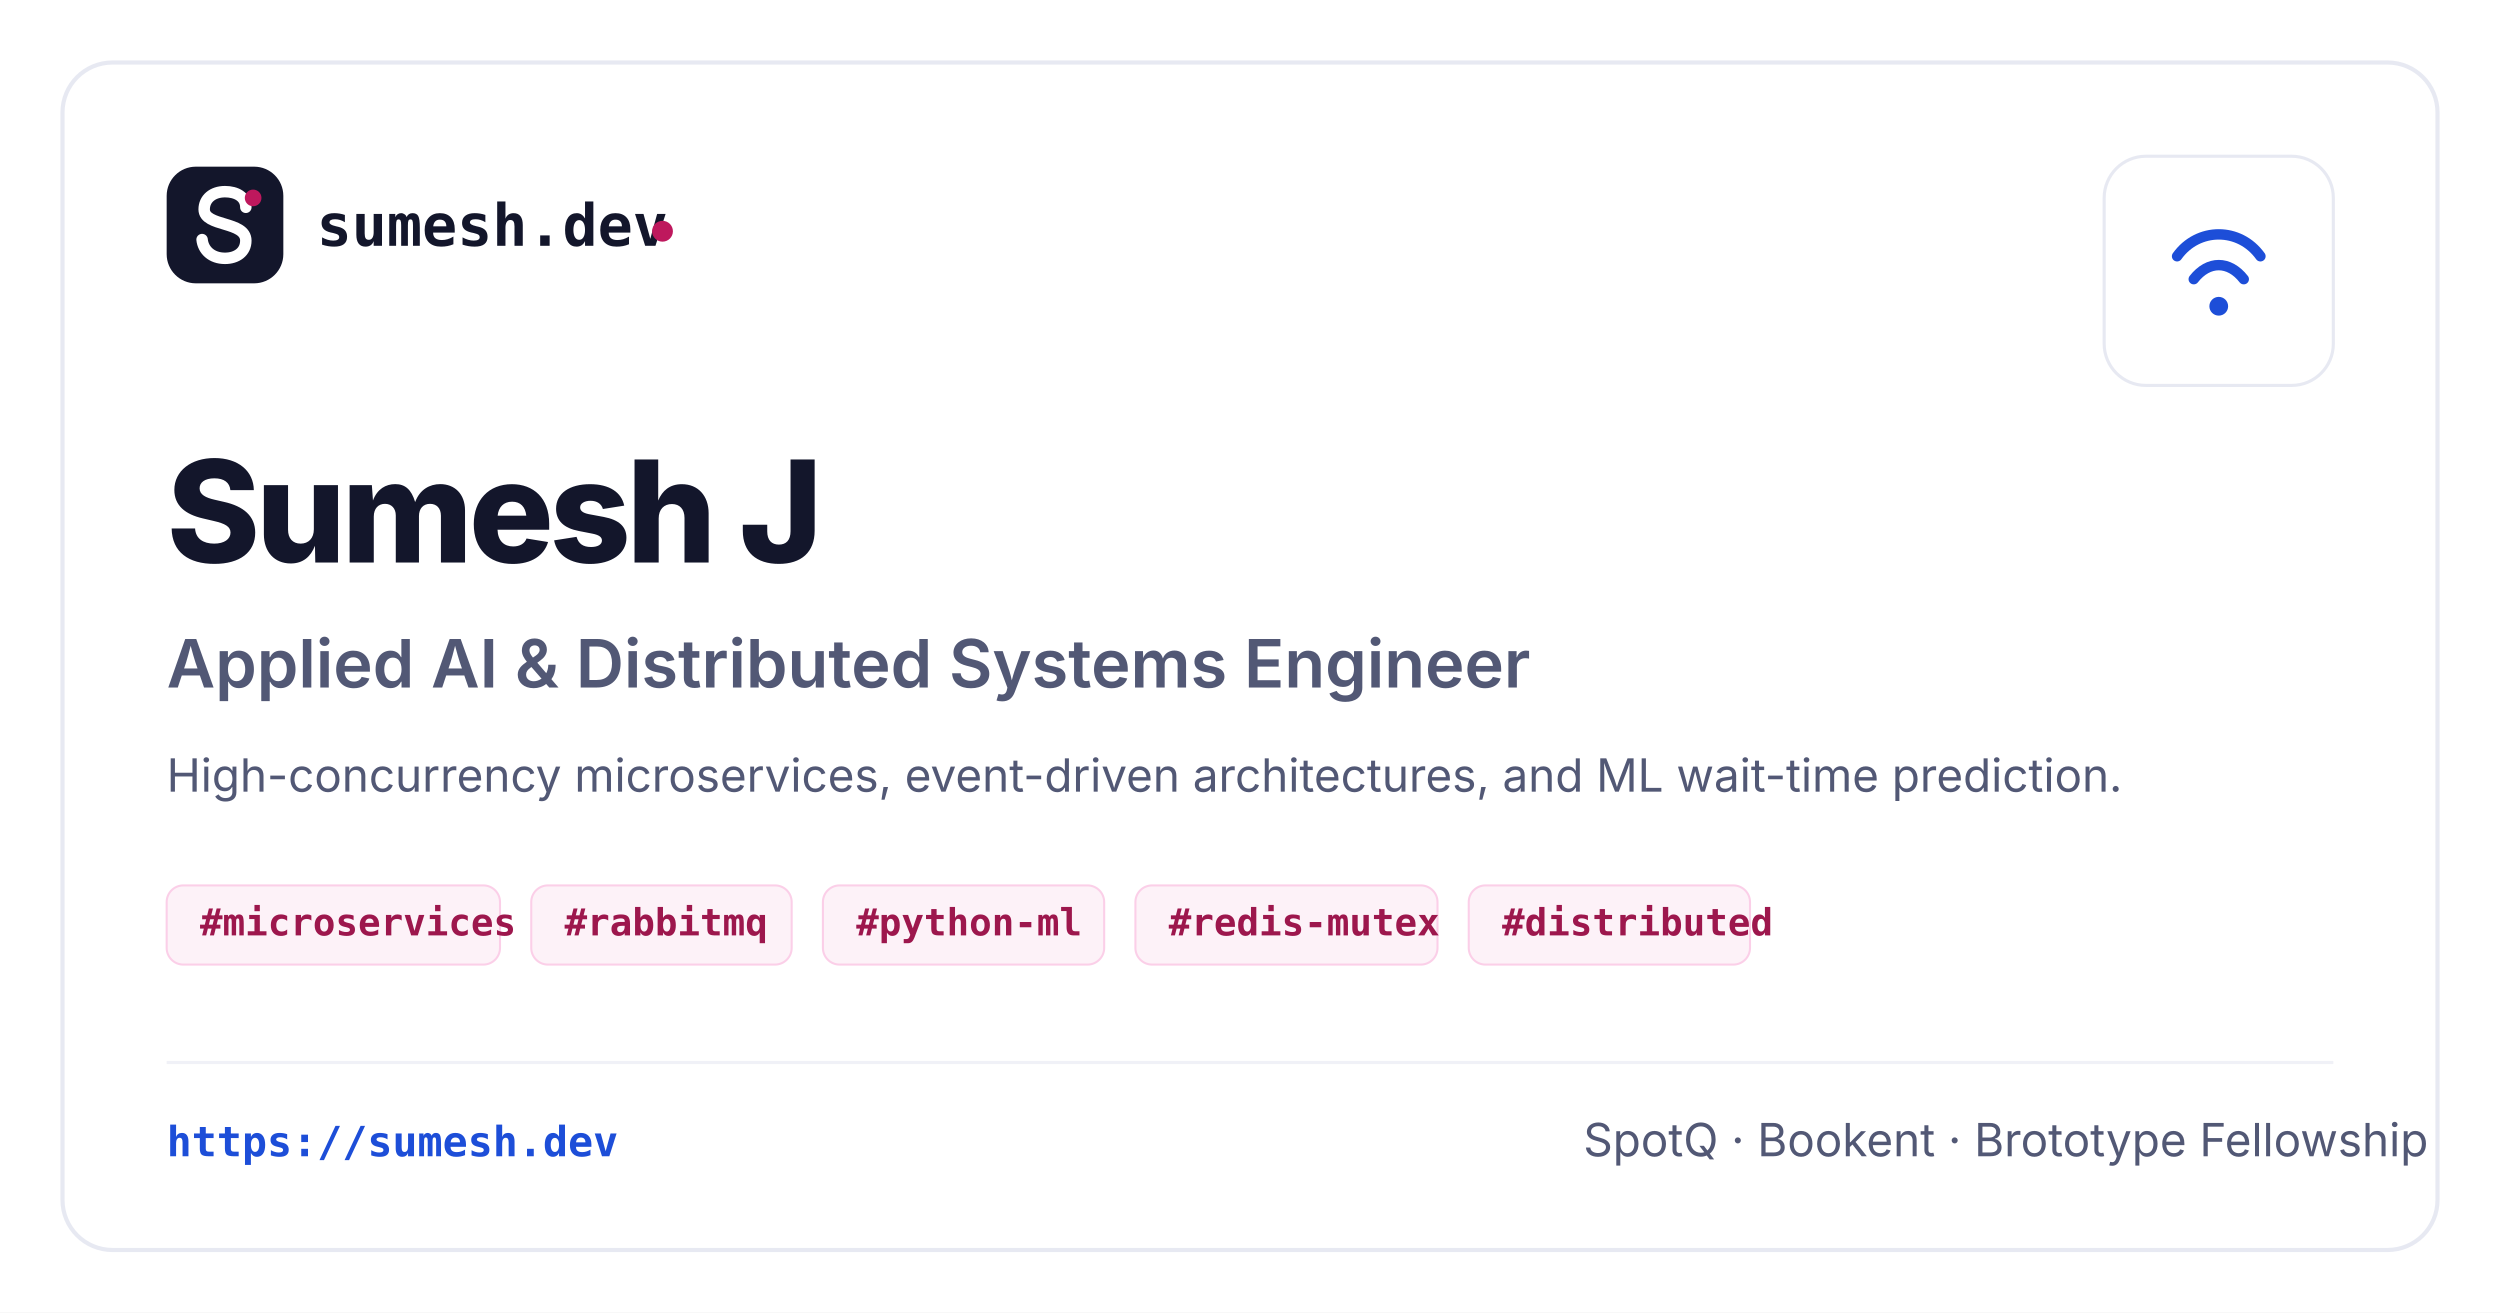
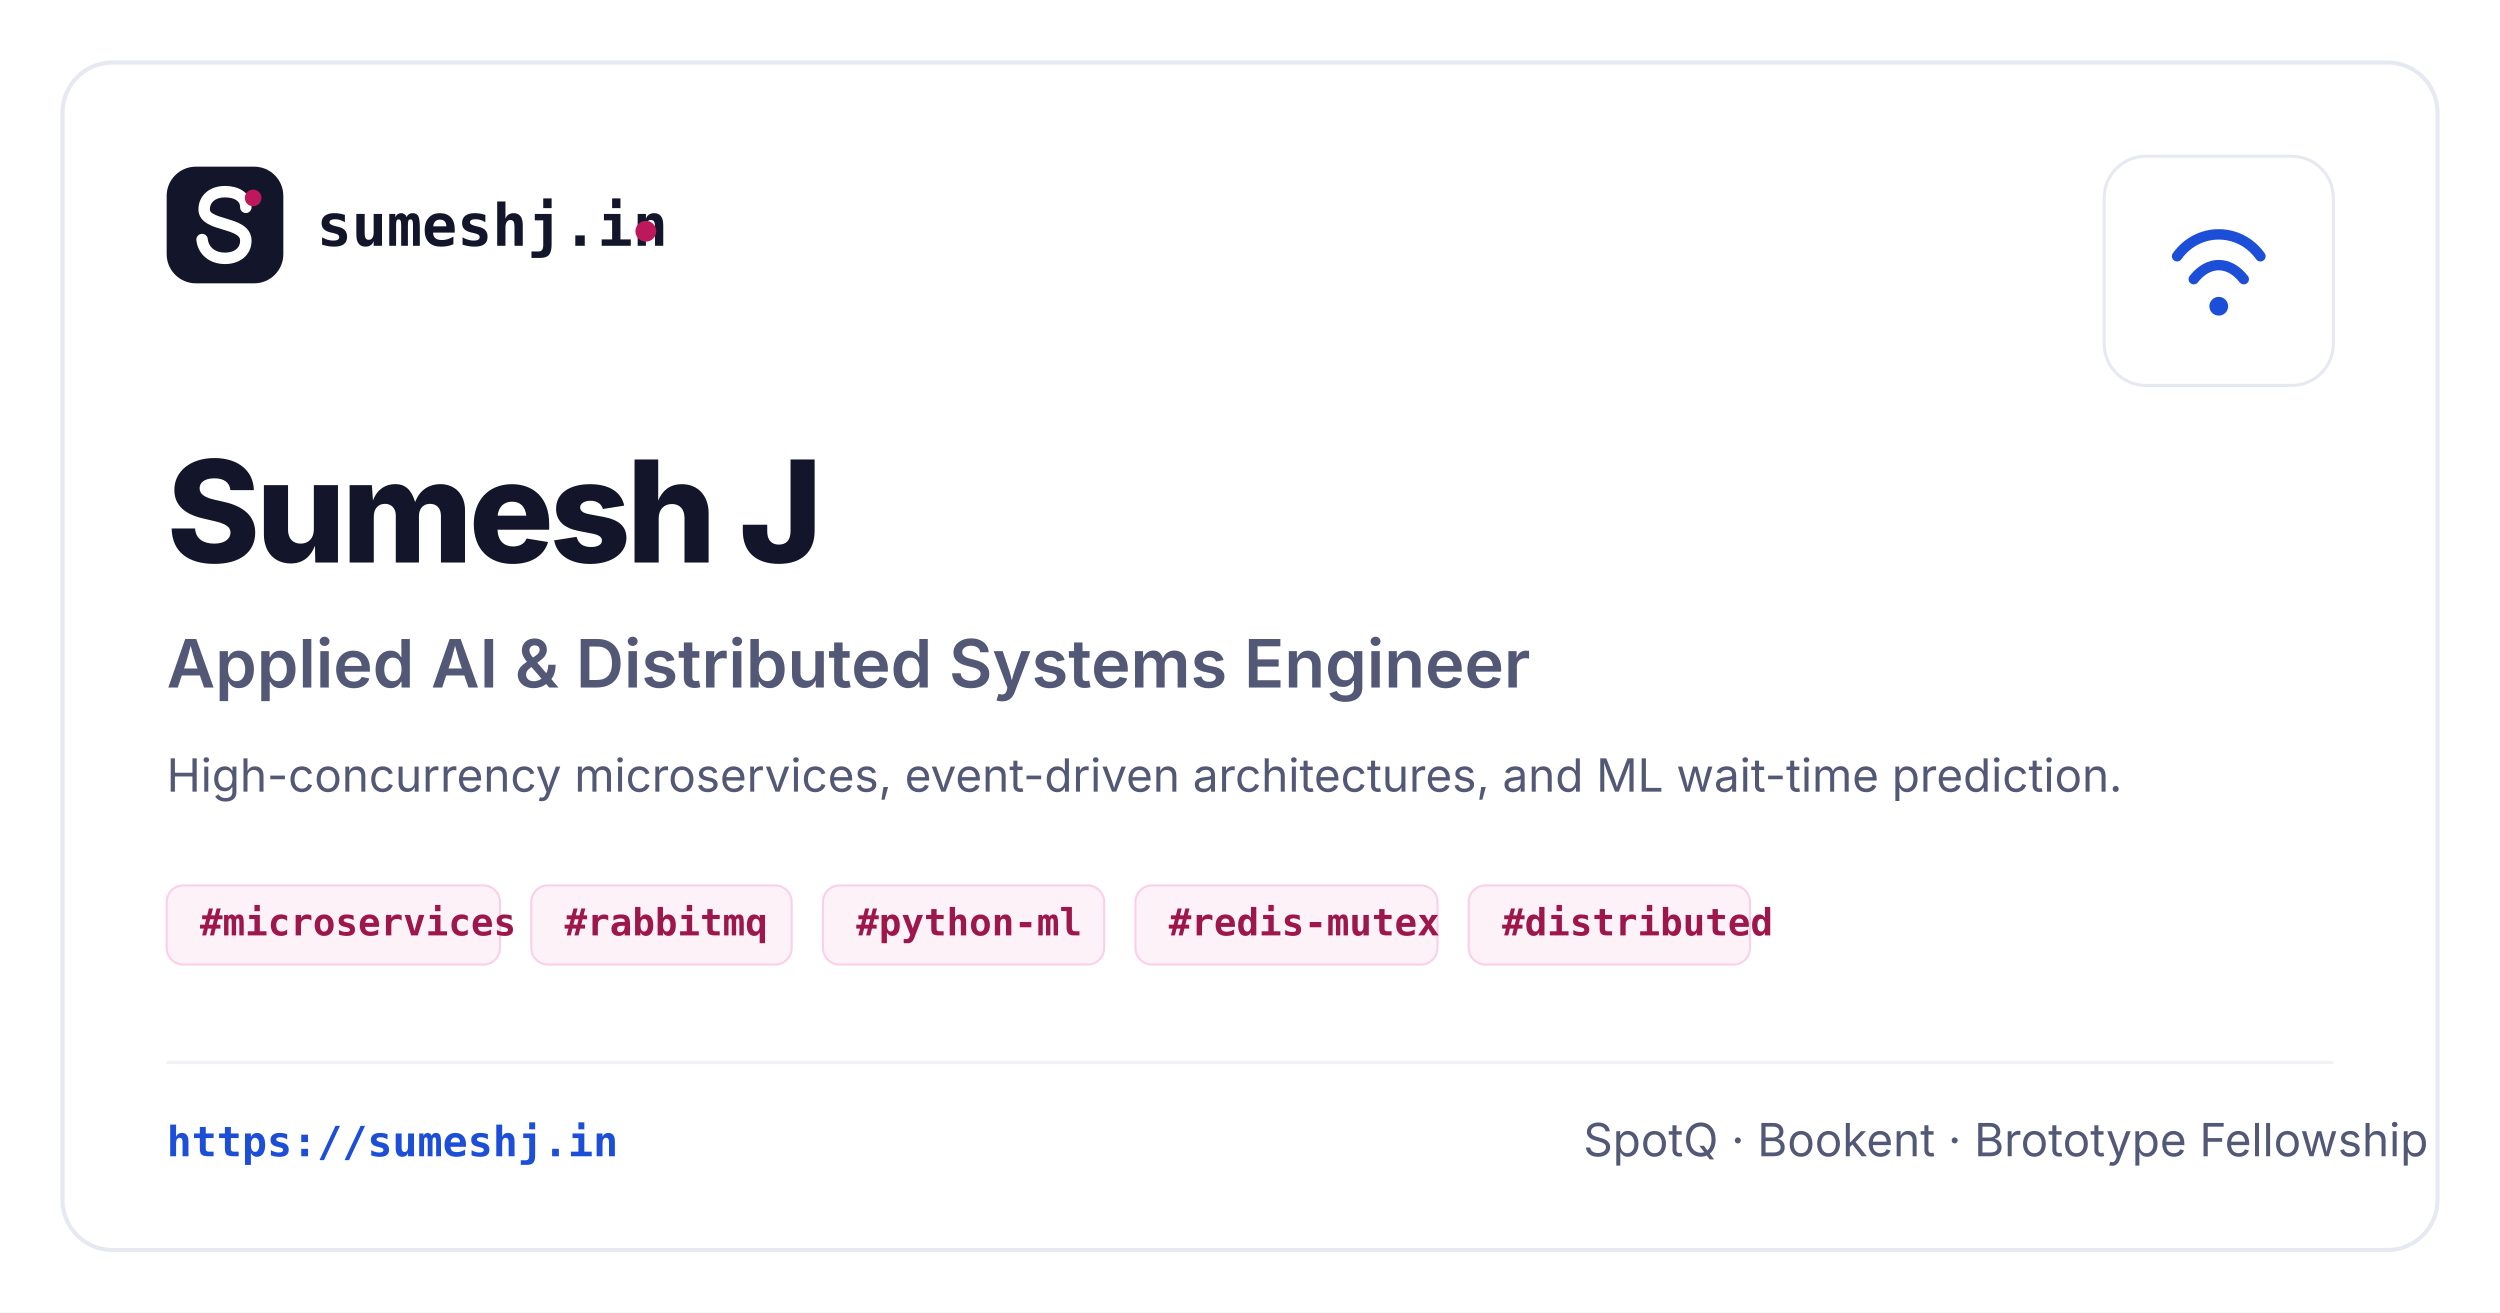
<svg xmlns="http://www.w3.org/2000/svg" viewBox="0 0 1200 630" width="1200" height="630">
  <defs>
    <style>
      .bg { fill: #ffffff; }
      .brand { font-family: 'JetBrains Mono', monospace; font-size: 28px; font-weight: 700; fill: #13162b; }
      .headline { font-family: 'Plus Jakarta Sans', system-ui, -apple-system, sans-serif; font-size: 68px; font-weight: 800; fill: #13162b; letter-spacing: -0.03em; }
      .subhead { font-family: 'Plus Jakarta Sans', system-ui, -apple-system, sans-serif; font-size: 32px; font-weight: 600; fill: #525875; }
      .badge-text { font-family: 'JetBrains Mono', monospace; font-size: 18px; font-weight: 600; fill: #9d174d; }
      .tagline { font-family: 'Plus Jakarta Sans', system-ui, -apple-system, sans-serif; font-size: 22px; fill: #525875; }
      .url { font-family: 'JetBrains Mono', monospace; font-size: 20px; font-weight: 600; fill: #1d4ed8; }
    </style>
  </defs>
  <rect width="1200" height="630" class="bg" />
  <rect x="30" y="30" width="1140" height="570" rx="24" fill="#ffffff" stroke="#e7e9f2" stroke-width="2" />
  <g transform="translate(80, 80)">
    <rect width="56" height="56" rx="14" fill="#13162b" />
    <path d="M38 19.5C38 14.5 33.5 12 28 12C22 12 18 15.5 18 20.5C18 29 38 26 38 35.5C38 41 33.5 44 28 44C21.5 44 17.5 40 17 35" stroke="#ffffff" stroke-width="5.5" stroke-linecap="round" stroke-linejoin="round" fill="none" />
    <circle cx="41.5" cy="15" r="4" fill="#be185d" />
  </g>
-   <text x="152" y="118" class="brand">sumesh.dev</text>
-   <circle cx="318" cy="111" r="5" fill="#be185d" />
+   <text x="152" y="118" class="brand">sumeshj.in</text>
+   <circle cx="310" cy="111" r="5" fill="#be185d" />
  <g transform="translate(1010, 75)">
    <rect width="110" height="110" rx="20" fill="#ffffff" stroke="#e7e9f2" stroke-width="1.5" />
    <path d="M35 48 C 45 34, 65 34, 75 48" stroke="#1d4ed8" stroke-width="5" stroke-linecap="round" fill="none" />
    <path d="M43 59 C 50 50, 60 50, 67 59" stroke="#1d4ed8" stroke-width="5" stroke-linecap="round" fill="none" />
    <circle cx="55" cy="72" r="4.5" fill="#1d4ed8" />
  </g>
  <text x="80" y="270" class="headline">Sumesh J</text>
  <text x="80" y="330" class="subhead">Applied AI &amp; Distributed Systems Engineer</text>
  <text x="80" y="380" class="tagline">High-concurrency microservices, event-driven architectures, and ML wait-time prediction.</text>
  <g transform="translate(80, 425)">
    <rect x="0" y="0" width="160" height="38" rx="8" fill="#fdf2f8" stroke="#fbcfe8" stroke-width="1" />
    <text x="16" y="24" class="badge-text">#microservices</text>
    <rect x="175" y="0" width="125" height="38" rx="8" fill="#fdf2f8" stroke="#fbcfe8" stroke-width="1" />
    <text x="191" y="24" class="badge-text">#rabbitmq</text>
    <rect x="315" y="0" width="135" height="38" rx="8" fill="#fdf2f8" stroke="#fbcfe8" stroke-width="1" />
    <text x="331" y="24" class="badge-text">#python-ml</text>
    <rect x="465" y="0" width="145" height="38" rx="8" fill="#fdf2f8" stroke="#fbcfe8" stroke-width="1" />
    <text x="481" y="24" class="badge-text">#redis-mutex</text>
    <rect x="625" y="0" width="135" height="38" rx="8" fill="#fdf2f8" stroke="#fbcfe8" stroke-width="1" />
    <text x="641" y="24" class="badge-text">#distributed</text>
  </g>
  <line x1="80" y1="510" x2="1120" y2="510" stroke="#f0f1f7" stroke-width="1.5" />
-   <text x="80" y="555" class="url">https://sumesh.dev</text>
+   <text x="80" y="555" class="url">https://sumeshj.in</text>
  <text x="760" y="555" class="tagline">SpotQ · Bookent · Brototype Fellowship</text>
</svg>
